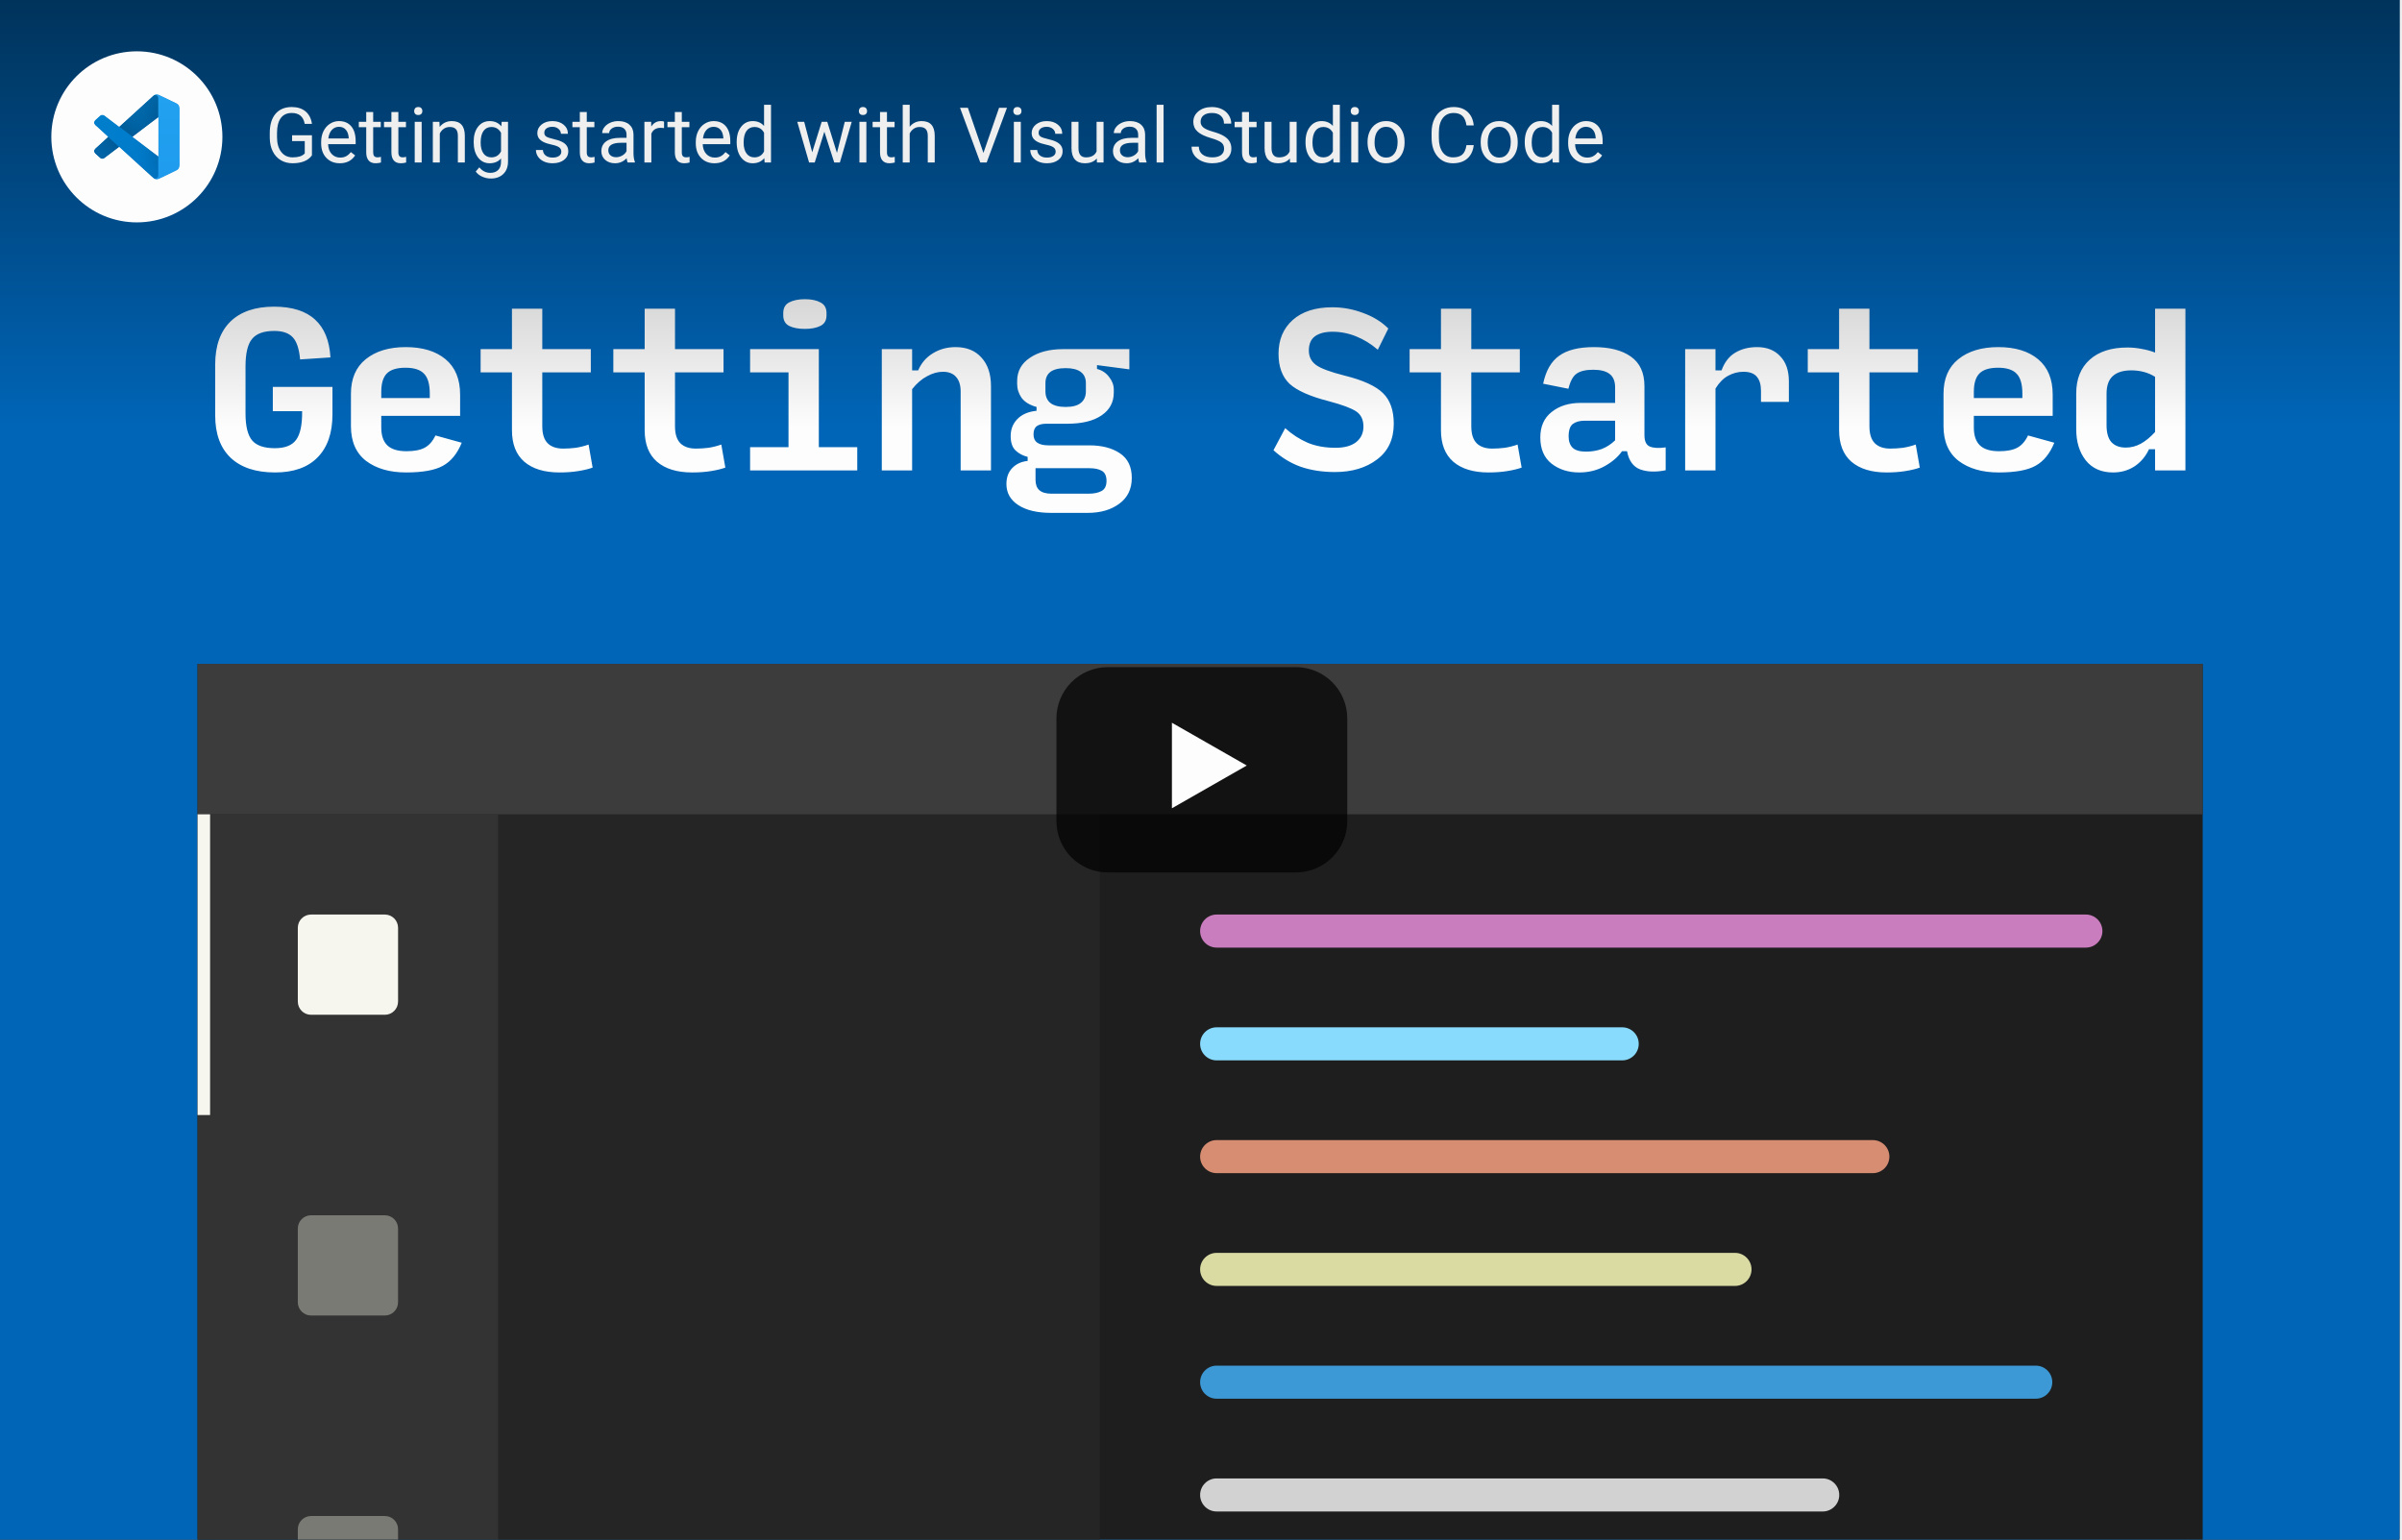
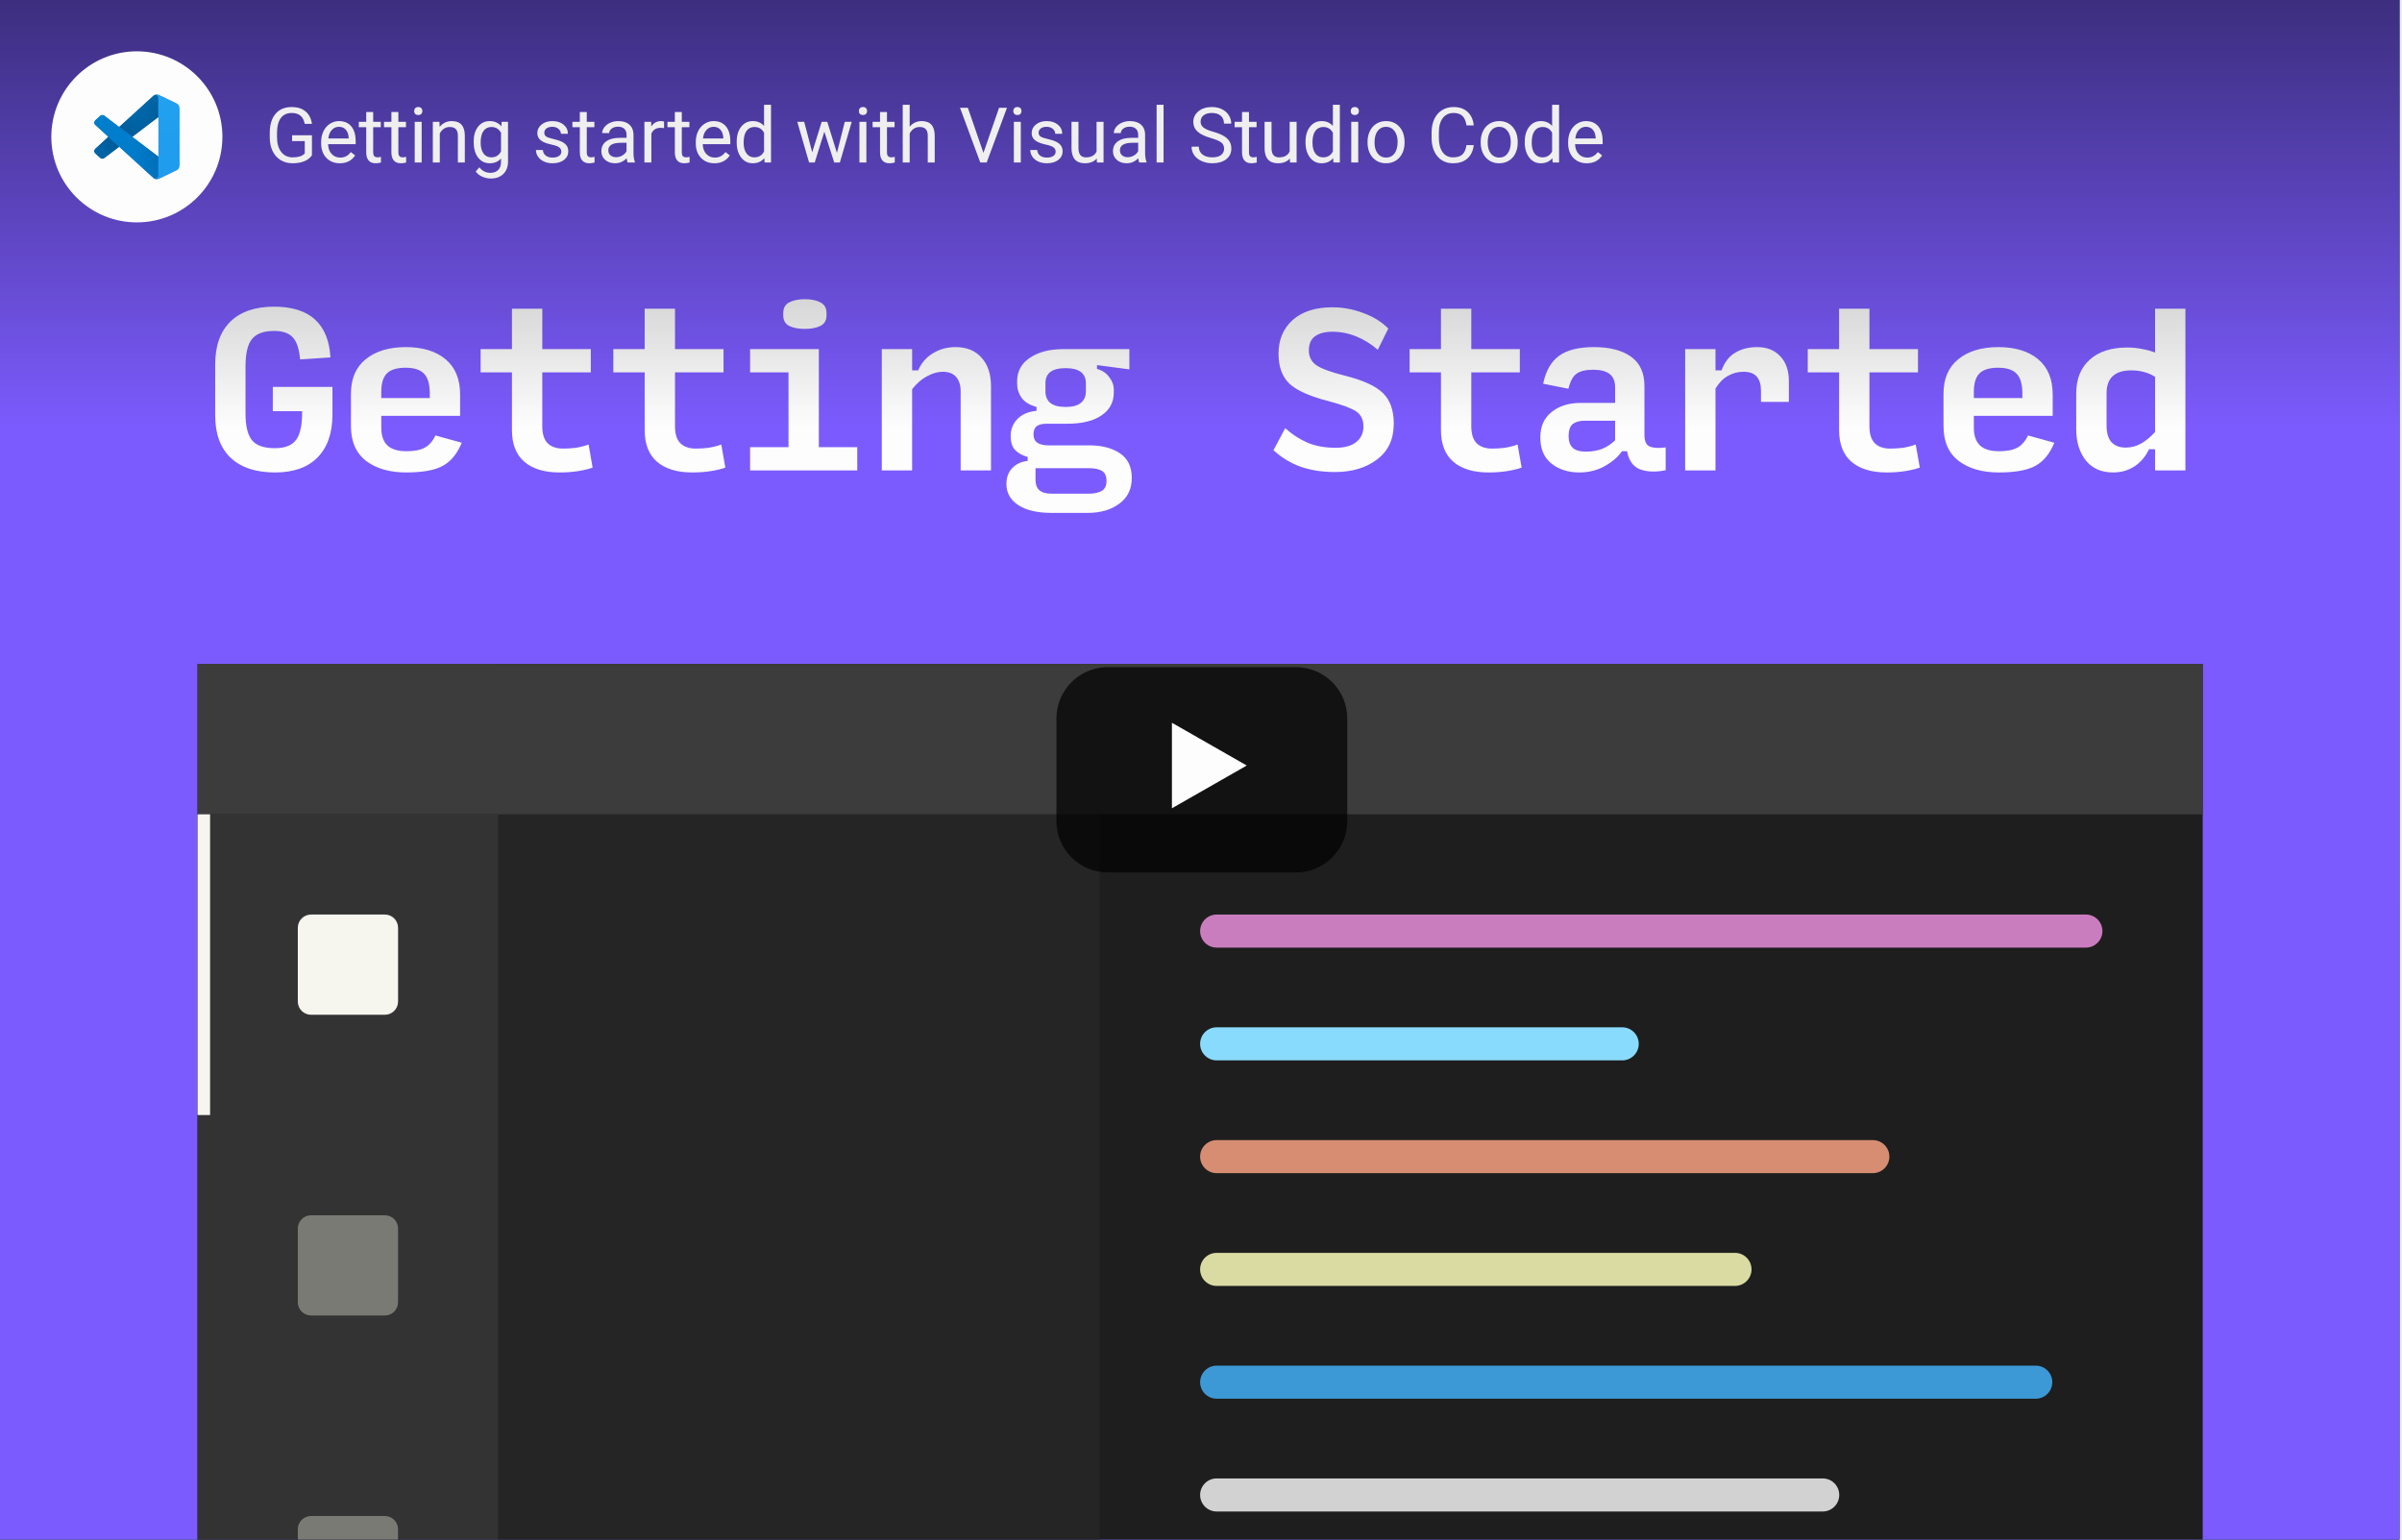
<svg xmlns="http://www.w3.org/2000/svg" xmlns:xlink="http://www.w3.org/1999/xlink" viewBox="0 0 351 225" fill="none">
  <g clip-path="url(#clip0_1103_9950)">
    <rect width="350.625" height="225" fill="#1E1E1E" />
    <rect width="350.625" height="225" fill="url(#paint0_radial_1103_9950)" />
-     <rect x="-21.866" y="-36.246" width="483.116" height="271.871" fill="#0066B8" />
+     <rect x="-21.866" y="-36.246" width="483.116" height="271.871" fill="#7c5cff" />
    <rect x="28.869" y="97.028" width="293.005" height="183.128" fill="#1E1E1E" />
    <rect x="28.869" y="119.004" width="43.951" height="161.153" fill="#333333" />
    <rect x="72.819" y="97.028" width="87.901" height="183.128" fill="#252526" />
    <rect x="28.869" y="97.028" width="293.005" height="21.975" fill="#3C3C3C" />
    <rect x="43.519" y="133.654" width="14.65" height="14.65" rx="1.933" fill="#F8F8F1" />
    <rect x="43.519" y="177.604" width="14.65" height="14.65" rx="1.933" fill="#7A7B74" />
    <rect x="43.519" y="221.555" width="14.65" height="14.65" rx="1.933" fill="#7A7B74" />
    <rect x="28.869" y="119.004" width="1.831" height="43.951" fill="#F8F8F1" />
    <rect x="175.371" y="133.654" width="131.852" height="4.832" rx="2.416" fill="#CC7EC0" />
    <rect x="175.371" y="150.135" width="64.095" height="4.832" rx="2.416" fill="#8ADDFF" />
    <rect x="175.371" y="166.617" width="100.721" height="4.832" rx="2.416" fill="#D88E73" />
    <rect x="175.371" y="183.098" width="80.576" height="4.832" rx="2.416" fill="#DCDDA4" />
    <rect x="175.371" y="199.58" width="124.527" height="4.832" rx="2.416" fill="#3C9AD7" />
    <rect x="175.371" y="216.062" width="93.395" height="4.832" rx="2.416" fill="#D4D4D4" />
    <path d="M40.191 69.046C37.374 69.046 35.207 68.326 33.691 66.889C32.194 65.451 31.445 63.392 31.445 60.714V53.268C31.445 50.55 32.184 48.462 33.661 47.005C35.158 45.547 37.285 44.818 40.043 44.818C42.682 44.818 44.682 45.449 46.041 46.709C47.4 47.95 48.148 49.792 48.286 52.234L43.854 52.529C43.717 50.993 43.362 49.92 42.791 49.309C42.219 48.679 41.313 48.364 40.072 48.364C38.536 48.364 37.453 48.758 36.822 49.545C36.192 50.314 35.877 51.653 35.877 53.564V60.418C35.877 62.289 36.202 63.609 36.852 64.377C37.502 65.126 38.605 65.5 40.161 65.5C41.638 65.5 42.672 65.096 43.263 64.289C43.874 63.481 44.169 62.083 44.15 60.093H39.866V56.548H48.582V60.566C48.582 63.284 47.853 65.382 46.395 66.859C44.957 68.317 42.889 69.046 40.191 69.046ZM67.473 64.702C66.823 66.298 65.907 67.421 64.725 68.07C63.563 68.721 61.77 69.046 59.348 69.046C56.945 69.046 54.995 68.484 53.498 67.361C52.02 66.219 51.282 64.525 51.282 62.279V57.552C51.282 55.346 52.001 53.662 53.439 52.5C54.896 51.318 56.846 50.727 59.289 50.727C61.751 50.727 63.691 51.318 65.109 52.5C66.527 53.682 67.236 55.405 67.236 57.67V60.773H55.714V62.486C55.714 63.648 56.009 64.515 56.6 65.086C57.191 65.658 58.127 65.943 59.407 65.943C60.529 65.943 61.406 65.776 62.036 65.441C62.686 65.106 63.218 64.505 63.632 63.639L67.473 64.702ZM55.714 57.257V58.173H62.804V57.523C62.804 56.164 62.529 55.199 61.977 54.627C61.426 54.036 60.52 53.741 59.259 53.741C57.998 53.741 57.092 54.017 56.541 54.568C55.989 55.12 55.714 56.016 55.714 57.257ZM81.755 69.046C79.549 69.046 77.835 68.523 76.614 67.48C75.412 66.436 74.811 64.899 74.811 62.87V54.42H70.232V51.023H74.811V45.114H79.243V51.023H86.334V54.42H79.243V62.309C79.243 63.432 79.509 64.259 80.041 64.791C80.573 65.303 81.321 65.559 82.287 65.559C82.897 65.559 83.518 65.52 84.148 65.441C84.778 65.342 85.399 65.185 86.009 64.968L86.6 68.336C86.068 68.533 85.379 68.701 84.532 68.839C83.705 68.977 82.779 69.046 81.755 69.046ZM101.148 69.046C98.942 69.046 97.228 68.523 96.007 67.48C94.806 66.436 94.205 64.899 94.205 62.87V54.42H89.625V51.023H94.205V45.114H98.637V51.023H105.728V54.42H98.637V62.309C98.637 63.432 98.903 64.259 99.434 64.791C99.966 65.303 100.715 65.559 101.68 65.559C102.29 65.559 102.911 65.52 103.541 65.441C104.172 65.342 104.792 65.185 105.403 64.968L105.994 68.336C105.462 68.533 104.772 68.701 103.925 68.839C103.098 68.977 102.172 69.046 101.148 69.046ZM109.61 68.75V65.352H115.223V54.42H109.61V51.023H119.655V65.352H125.269V68.75H109.61ZM117.616 48.068C116.671 48.068 115.903 47.92 115.312 47.625C114.741 47.33 114.455 46.817 114.455 46.089V45.764C114.455 45.015 114.741 44.493 115.312 44.198C115.903 43.883 116.671 43.725 117.616 43.725C118.562 43.725 119.32 43.883 119.891 44.198C120.482 44.493 120.778 45.015 120.778 45.764V46.089C120.778 46.817 120.482 47.33 119.891 47.625C119.301 47.92 118.542 48.068 117.616 48.068ZM128.855 68.75V51.023H133.287V54.125H134.173C134.626 53.061 135.336 52.234 136.301 51.643C137.286 51.033 138.398 50.727 139.639 50.727C141.254 50.727 142.515 51.239 143.421 52.264C144.347 53.268 144.81 54.657 144.81 56.429V68.75H140.378V57.227C140.378 56.282 140.151 55.563 139.698 55.071C139.265 54.578 138.625 54.332 137.778 54.332C137.029 54.332 136.261 54.548 135.473 54.982C134.686 55.395 133.957 56.026 133.287 56.873V68.75H128.855ZM165.385 69.843C165.385 71.458 164.784 72.709 163.583 73.596C162.381 74.501 160.835 74.954 158.944 74.954H153.626C151.558 74.954 149.943 74.57 148.78 73.802C147.638 73.054 147.067 72.029 147.067 70.73C147.067 69.764 147.352 68.986 147.924 68.395C148.495 67.805 149.243 67.46 150.169 67.361V66.77C149.46 66.593 148.869 66.278 148.396 65.825C147.924 65.372 147.687 64.673 147.687 63.727C147.687 62.742 148.012 61.915 148.662 61.245C149.332 60.556 150.268 60.152 151.469 60.034V59.473C150.465 59.197 149.736 58.754 149.283 58.143C148.849 57.513 148.633 56.833 148.633 56.105V55.691C148.633 54.253 149.253 53.12 150.494 52.293C151.735 51.446 153.36 51.023 155.369 51.023H165.03V53.977L160.303 53.357V53.918C161.052 54.115 161.643 54.509 162.076 55.1C162.529 55.671 162.755 56.282 162.755 56.932V57.375C162.755 58.793 162.155 59.906 160.953 60.714C159.771 61.521 158.107 61.925 155.96 61.925H152.887C152.296 61.925 151.833 62.043 151.499 62.279C151.183 62.516 151.026 62.92 151.026 63.491C151.026 64.042 151.213 64.446 151.587 64.702C151.961 64.958 152.503 65.086 153.212 65.086H159.18C161.012 65.086 162.499 65.471 163.642 66.239C164.804 67.007 165.385 68.208 165.385 69.843ZM155.724 59.473C156.728 59.473 157.467 59.276 157.94 58.882C158.432 58.488 158.678 57.926 158.678 57.198V55.986C158.678 55.277 158.432 54.736 157.94 54.361C157.447 53.987 156.708 53.8 155.724 53.8C154.719 53.8 153.971 53.987 153.478 54.361C153.005 54.736 152.769 55.277 152.769 55.986V57.198C152.769 57.926 153.005 58.488 153.478 58.882C153.971 59.276 154.719 59.473 155.724 59.473ZM153.626 72.148H159.092C159.86 72.148 160.48 72.02 160.953 71.764C161.446 71.508 161.692 71.015 161.692 70.286C161.692 69.558 161.465 69.065 161.012 68.809C160.559 68.553 159.968 68.425 159.24 68.425H151.321V70.139C151.321 70.808 151.508 71.311 151.883 71.645C152.277 71.98 152.858 72.148 153.626 72.148ZM195.072 68.986C193.24 68.986 191.575 68.73 190.079 68.218C188.601 67.686 187.272 66.879 186.09 65.796L187.804 62.575C188.808 63.481 189.901 64.19 191.083 64.702C192.265 65.195 193.624 65.441 195.16 65.441C196.46 65.441 197.465 65.165 198.174 64.614C198.883 64.042 199.238 63.284 199.238 62.339C199.238 61.334 198.883 60.596 198.174 60.123C197.465 59.65 196.145 59.158 194.215 58.645C191.438 57.936 189.507 57.08 188.424 56.075C187.36 55.051 186.829 53.593 186.829 51.702C186.829 49.654 187.518 48.009 188.897 46.768C190.295 45.527 192.225 44.907 194.688 44.907C196.224 44.907 197.721 45.183 199.179 45.734C200.656 46.266 201.887 47.024 202.872 48.009L201.335 51.111C200.35 50.264 199.297 49.614 198.174 49.161C197.051 48.708 195.899 48.482 194.717 48.482C193.634 48.482 192.787 48.699 192.176 49.132C191.566 49.565 191.26 50.264 191.26 51.23C191.26 52.116 191.605 52.815 192.294 53.327C192.984 53.839 194.382 54.361 196.49 54.893C199.188 55.563 201.06 56.42 202.104 57.464C203.147 58.488 203.669 59.975 203.669 61.925C203.669 64.19 202.852 65.933 201.217 67.154C199.602 68.376 197.554 68.986 195.072 68.986ZM217.508 69.046C215.302 69.046 213.589 68.523 212.367 67.48C211.166 66.436 210.565 64.899 210.565 62.87V54.42H205.986V51.023H210.565V45.114H214.997V51.023H222.088V54.42H214.997V62.309C214.997 63.432 215.263 64.259 215.795 64.791C216.326 65.303 217.075 65.559 218.04 65.559C218.651 65.559 219.271 65.52 219.901 65.441C220.532 65.342 221.152 65.185 221.763 64.968L222.354 68.336C221.822 68.533 221.132 68.701 220.286 68.839C219.458 68.977 218.532 69.046 217.508 69.046ZM231.761 66.002C232.588 66.002 233.356 65.874 234.065 65.618C234.774 65.342 235.424 64.919 236.015 64.348V61.482H231.583C230.855 61.482 230.274 61.639 229.84 61.955C229.427 62.27 229.22 62.88 229.22 63.786C229.22 64.496 229.417 65.047 229.811 65.441C230.205 65.815 230.855 66.002 231.761 66.002ZM230.786 69.046C229.171 69.046 227.811 68.612 226.708 67.746C225.625 66.879 225.083 65.608 225.083 63.934C225.083 62.319 225.635 61.078 226.738 60.211C227.841 59.325 229.249 58.882 230.963 58.882H236.015V56.607C236.015 55.721 235.749 55.071 235.217 54.657C234.686 54.243 233.888 54.036 232.824 54.036C231.741 54.036 230.933 54.224 230.402 54.598C229.87 54.952 229.466 55.691 229.19 56.814L225.497 56.075C225.891 54.184 226.669 52.825 227.831 51.998C228.993 51.151 230.687 50.727 232.913 50.727C235.217 50.727 237.02 51.19 238.32 52.116C239.639 53.042 240.299 54.48 240.299 56.429V63.58C240.299 64.486 240.565 65.047 241.097 65.264C241.629 65.48 242.397 65.52 243.402 65.382V68.721C241.964 69.016 240.723 68.977 239.679 68.602C238.655 68.208 238.014 67.322 237.758 65.943H237.02C236.429 66.79 235.582 67.519 234.479 68.129C233.376 68.74 232.145 69.046 230.786 69.046ZM246.249 68.75V51.023H250.681V54.125H251.568C252.001 52.943 252.661 52.086 253.547 51.554C254.453 51.003 255.527 50.727 256.768 50.727C258.186 50.727 259.309 51.17 260.136 52.057C260.983 52.923 261.406 54.154 261.406 55.75V58.734H257.329V57.109C257.329 56.203 257.122 55.514 256.709 55.041C256.315 54.568 255.665 54.332 254.759 54.332C253.971 54.332 253.222 54.529 252.513 54.923C251.824 55.297 251.213 55.917 250.681 56.784V68.75H246.249ZM275.688 69.046C273.482 69.046 271.769 68.523 270.547 67.48C269.346 66.436 268.745 64.899 268.745 62.87V54.42H264.166V51.023H268.745V45.114H273.177V51.023H280.268V54.42H273.177V62.309C273.177 63.432 273.443 64.259 273.975 64.791C274.506 65.303 275.255 65.559 276.22 65.559C276.831 65.559 277.451 65.52 278.081 65.441C278.712 65.342 279.332 65.185 279.943 64.968L280.534 68.336C280.002 68.533 279.313 68.701 278.466 68.839C277.638 68.977 276.713 69.046 275.688 69.046ZM300.193 64.702C299.543 66.298 298.627 67.421 297.445 68.07C296.283 68.721 294.491 69.046 292.068 69.046C289.665 69.046 287.715 68.484 286.218 67.361C284.741 66.219 284.002 64.525 284.002 62.279V57.552C284.002 55.346 284.721 53.662 286.159 52.5C287.617 51.318 289.567 50.727 292.009 50.727C294.471 50.727 296.411 51.318 297.829 52.5C299.248 53.682 299.957 55.405 299.957 57.67V60.773H288.434V62.486C288.434 63.648 288.729 64.515 289.32 65.086C289.911 65.658 290.847 65.943 292.127 65.943C293.25 65.943 294.126 65.776 294.757 65.441C295.407 65.106 295.938 64.505 296.352 63.639L300.193 64.702ZM288.434 57.257V58.173H295.525V57.523C295.525 56.164 295.249 55.199 294.698 54.627C294.146 54.036 293.24 53.741 291.979 53.741C290.719 53.741 289.813 54.017 289.261 54.568C288.71 55.12 288.434 56.016 288.434 57.257ZM310.634 65.411C311.402 65.411 312.131 65.224 312.82 64.85C313.51 64.476 314.209 63.904 314.918 63.136V55.071C314.426 54.755 313.884 54.519 313.293 54.361C312.702 54.204 312.092 54.125 311.461 54.125C310.24 54.125 309.324 54.411 308.714 54.982C308.123 55.533 307.827 56.38 307.827 57.523V62.132C307.827 63.255 308.064 64.082 308.536 64.614C309.029 65.145 309.728 65.411 310.634 65.411ZM314.032 65.648C313.539 66.711 312.83 67.549 311.905 68.159C310.998 68.75 309.955 69.046 308.773 69.046C307.059 69.046 305.73 68.454 304.784 67.273C303.858 66.091 303.395 64.574 303.395 62.723V57.493C303.395 55.386 304.055 53.741 305.375 52.559C306.695 51.377 308.527 50.786 310.87 50.786C311.58 50.786 312.279 50.855 312.968 50.993C313.658 51.111 314.308 51.289 314.918 51.525V45.114H319.35V68.75H314.918V65.648H314.032Z" fill="white" />
  </g>
  <rect width="350.625" height="62.5" fill="url(#paint1_linear_1103_9950)" />
  <rect x="154.375" y="97.5" width="42.5" height="30" rx="7.5" fill="black" fill-opacity="0.7" />
  <path d="M171.25 118.125V105.625L182.188 111.875L171.25 118.125Z" fill="white" />
  <g clip-path="url(#clip1_1103_9950)">
    <path d="M20 32.5C26.904 32.5 32.5 26.904 32.5 20C32.5 13.096 26.904 7.5 20 7.5C13.096 7.5 7.5 13.096 7.5 20C7.5 26.904 13.096 32.5 20 32.5Z" fill="white" />
    <mask id="mask0_1103_9950" style="mask-type:alpha" maskUnits="userSpaceOnUse" x="13" y="13" width="14" height="14">
      <path fill-rule="evenodd" clip-rule="evenodd" d="M22.614 26.165C22.811 26.241 23.035 26.236 23.234 26.141L25.808 24.902C26.078 24.772 26.25 24.499 26.25 24.198V15.802C26.25 15.501 26.078 15.228 25.808 15.098L23.234 13.859C22.973 13.734 22.668 13.764 22.439 13.931C22.407 13.955 22.375 13.981 22.346 14.01L17.419 18.505L15.273 16.876C15.074 16.724 14.794 16.737 14.609 16.906L13.92 17.532C13.693 17.738 13.693 18.095 13.92 18.302L15.781 20L13.92 21.698C13.693 21.905 13.693 22.262 13.92 22.468L14.609 23.094C14.794 23.263 15.074 23.276 15.273 23.124L17.419 21.495L22.346 25.99C22.424 26.068 22.516 26.126 22.614 26.165ZM23.127 17.162L19.389 20L23.127 22.838V17.162Z" fill="white" />
    </mask>
    <g mask="url(#mask0_1103_9950)">
      <path d="M25.808 15.1L23.233 13.86C22.935 13.716 22.578 13.777 22.345 14.011L13.913 21.698C13.686 21.905 13.687 22.262 13.914 22.468L14.602 23.094C14.788 23.263 15.068 23.276 15.268 23.124L25.421 15.421C25.762 15.163 26.251 15.406 26.251 15.834V15.804C26.251 15.503 26.079 15.23 25.808 15.1Z" fill="#0065A9" />
      <g filter="url(#filter0_d_1103_9950)">
        <path d="M25.809 24.901L23.234 26.14C22.936 26.284 22.579 26.224 22.346 25.99L13.914 18.302C13.687 18.095 13.688 17.738 13.915 17.532L14.603 16.906C14.789 16.737 15.069 16.724 15.268 16.876L25.422 24.579C25.762 24.837 26.252 24.594 26.252 24.167V24.197C26.252 24.497 26.08 24.77 25.809 24.901Z" fill="#007ACC" />
      </g>
      <g filter="url(#filter1_d_1103_9950)">
        <path d="M23.232 26.141C22.934 26.284 22.578 26.224 22.344 25.99C22.632 26.278 23.125 26.074 23.125 25.666V14.334C23.125 13.926 22.632 13.722 22.344 14.01C22.578 13.776 22.934 13.716 23.232 13.859L25.807 15.098C26.078 15.228 26.25 15.501 26.25 15.802V24.198C26.25 24.499 26.078 24.772 25.807 24.902L23.232 26.141Z" fill="#1F9CF0" />
      </g>
      <g style="mix-blend-mode:overlay" opacity="0.25">
        <path style="mix-blend-mode:overlay" opacity="0.25" fill-rule="evenodd" clip-rule="evenodd" d="M22.608 26.165C22.805 26.241 23.029 26.236 23.228 26.141L25.802 24.902C26.072 24.772 26.244 24.499 26.244 24.198V15.802C26.244 15.501 26.072 15.228 25.802 15.098L23.228 13.859C22.967 13.734 22.662 13.764 22.433 13.931C22.401 13.955 22.369 13.981 22.34 14.01L17.413 18.505L15.268 16.876C15.068 16.724 14.788 16.737 14.603 16.906L13.915 17.532C13.688 17.738 13.687 18.095 13.914 18.302L15.775 20L13.914 21.698C13.687 21.905 13.688 22.262 13.915 22.468L14.603 23.094C14.788 23.263 15.068 23.276 15.268 23.124L17.413 21.495L22.34 25.99C22.418 26.068 22.51 26.126 22.608 26.165ZM23.121 17.162L19.383 20L23.121 22.838V17.162Z" fill="url(#paint2_linear_1103_9950)" />
      </g>
    </g>
  </g>
  <path d="M45.584 22.701C45.312 23.089 44.934 23.38 44.446 23.574C43.963 23.765 43.399 23.86 42.755 23.86C42.103 23.86 41.524 23.708 41.019 23.404C40.513 23.096 40.121 22.66 39.843 22.097C39.569 21.533 39.428 20.879 39.42 20.136V19.438C39.42 18.233 39.7 17.299 40.261 16.636C40.825 15.973 41.616 15.642 42.634 15.642C43.469 15.642 44.141 15.856 44.65 16.285C45.159 16.71 45.47 17.314 45.584 18.098H44.529C44.331 17.039 43.701 16.51 42.639 16.51C41.932 16.51 41.396 16.759 41.03 17.257C40.667 17.752 40.484 18.469 40.48 19.41V20.064C40.48 20.961 40.685 21.675 41.096 22.206C41.506 22.734 42.06 22.997 42.76 22.997C43.156 22.997 43.502 22.953 43.798 22.866C44.095 22.778 44.34 22.629 44.534 22.421V20.624H42.683V19.767H45.584V22.701ZM49.654 23.86C48.848 23.86 48.193 23.596 47.687 23.069C47.182 22.538 46.929 21.829 46.929 20.943V20.756C46.929 20.167 47.041 19.641 47.264 19.18C47.492 18.715 47.806 18.352 48.209 18.092C48.616 17.828 49.055 17.697 49.528 17.697C50.3 17.697 50.901 17.951 51.329 18.46C51.758 18.969 51.972 19.698 51.972 20.646V21.069H47.946C47.96 21.655 48.13 22.13 48.456 22.492C48.786 22.851 49.203 23.03 49.709 23.03C50.068 23.03 50.372 22.957 50.621 22.811C50.87 22.664 51.088 22.47 51.274 22.228L51.895 22.712C51.397 23.477 50.65 23.86 49.654 23.86ZM49.528 18.532C49.117 18.532 48.773 18.682 48.495 18.982C48.217 19.279 48.044 19.696 47.978 20.234H50.956V20.157C50.926 19.641 50.787 19.242 50.538 18.96C50.289 18.674 49.952 18.532 49.528 18.532ZM54.532 16.367V17.806H55.642V18.592H54.532V22.278C54.532 22.516 54.581 22.695 54.68 22.816C54.779 22.933 54.947 22.992 55.185 22.992C55.303 22.992 55.464 22.97 55.669 22.926V23.75C55.402 23.823 55.142 23.86 54.889 23.86C54.435 23.86 54.092 23.723 53.862 23.448C53.631 23.173 53.516 22.783 53.516 22.278V18.592H52.434V17.806H53.516V16.367H54.532ZM58.212 16.367V17.806H59.322V18.592H58.212V22.278C58.212 22.516 58.262 22.695 58.361 22.816C58.459 22.933 58.628 22.992 58.866 22.992C58.983 22.992 59.144 22.97 59.349 22.926V23.75C59.082 23.823 58.822 23.86 58.569 23.86C58.115 23.86 57.773 23.723 57.542 23.448C57.311 23.173 57.196 22.783 57.196 22.278V18.592H56.114V17.806H57.196V16.367H58.212ZM61.618 23.75H60.602V17.806H61.618V23.75ZM60.519 16.23C60.519 16.065 60.569 15.926 60.668 15.812C60.77 15.699 60.92 15.642 61.118 15.642C61.316 15.642 61.466 15.699 61.569 15.812C61.671 15.926 61.722 16.065 61.722 16.23C61.722 16.395 61.671 16.532 61.569 16.642C61.466 16.752 61.316 16.807 61.118 16.807C60.92 16.807 60.77 16.752 60.668 16.642C60.569 16.532 60.519 16.395 60.519 16.23ZM64.211 17.806L64.244 18.553C64.698 17.982 65.291 17.697 66.024 17.697C67.28 17.697 67.913 18.405 67.924 19.822V23.75H66.908V19.817C66.904 19.388 66.805 19.072 66.611 18.867C66.421 18.662 66.122 18.559 65.716 18.559C65.386 18.559 65.097 18.647 64.848 18.823C64.599 18.998 64.405 19.229 64.266 19.515V23.75H63.249V17.806H64.211ZM69.215 20.729C69.215 19.802 69.429 19.066 69.858 18.52C70.286 17.971 70.854 17.697 71.561 17.697C72.286 17.697 72.852 17.953 73.258 18.466L73.308 17.806H74.236V23.607C74.236 24.376 74.007 24.982 73.549 25.425C73.095 25.869 72.484 26.09 71.715 26.09C71.286 26.09 70.867 25.998 70.457 25.815C70.046 25.632 69.733 25.381 69.517 25.063L70.045 24.453C70.48 24.991 71.013 25.261 71.643 25.261C72.138 25.261 72.522 25.122 72.797 24.843C73.075 24.565 73.214 24.173 73.214 23.668V23.157C72.808 23.625 72.253 23.86 71.55 23.86C70.854 23.86 70.29 23.58 69.858 23.019C69.429 22.459 69.215 21.696 69.215 20.729ZM70.237 20.844C70.237 21.514 70.374 22.042 70.649 22.426C70.924 22.807 71.308 22.997 71.802 22.997C72.443 22.997 72.914 22.706 73.214 22.124V19.41C72.903 18.843 72.436 18.559 71.813 18.559C71.319 18.559 70.933 18.751 70.654 19.136C70.376 19.52 70.237 20.09 70.237 20.844ZM82.025 22.174C82.025 21.899 81.921 21.686 81.712 21.536C81.507 21.382 81.146 21.251 80.63 21.141C80.117 21.031 79.709 20.899 79.405 20.745C79.105 20.591 78.881 20.408 78.735 20.196C78.592 19.983 78.52 19.731 78.52 19.438C78.52 18.951 78.726 18.539 79.136 18.202C79.55 17.865 80.077 17.697 80.718 17.697C81.392 17.697 81.937 17.87 82.355 18.218C82.776 18.566 82.987 19.011 82.987 19.553H81.965C81.965 19.275 81.846 19.035 81.608 18.834C81.373 18.632 81.077 18.532 80.718 18.532C80.348 18.532 80.059 18.612 79.85 18.773C79.641 18.934 79.537 19.145 79.537 19.405C79.537 19.65 79.634 19.835 79.828 19.96C80.022 20.084 80.372 20.203 80.877 20.317C81.386 20.43 81.798 20.566 82.113 20.723C82.428 20.881 82.66 21.071 82.811 21.295C82.965 21.514 83.041 21.783 83.041 22.102C83.041 22.633 82.829 23.06 82.404 23.382C81.979 23.701 81.428 23.86 80.751 23.86C80.275 23.86 79.853 23.776 79.487 23.607C79.121 23.439 78.834 23.204 78.625 22.904C78.42 22.6 78.317 22.272 78.317 21.921H79.334C79.352 22.261 79.487 22.532 79.74 22.734C79.996 22.931 80.333 23.03 80.751 23.03C81.135 23.03 81.443 22.953 81.674 22.8C81.908 22.642 82.025 22.433 82.025 22.174ZM85.744 16.367V17.806H86.854V18.592H85.744V22.278C85.744 22.516 85.793 22.695 85.892 22.816C85.991 22.933 86.16 22.992 86.398 22.992C86.515 22.992 86.676 22.97 86.881 22.926V23.75C86.614 23.823 86.354 23.86 86.101 23.86C85.647 23.86 85.305 23.723 85.074 23.448C84.843 23.173 84.728 22.783 84.728 22.278V18.592H83.646V17.806H84.728V16.367H85.744ZM91.715 23.75C91.656 23.633 91.609 23.424 91.572 23.124C91.1 23.614 90.536 23.86 89.88 23.86C89.294 23.86 88.813 23.695 88.436 23.366C88.062 23.032 87.875 22.611 87.875 22.102C87.875 21.483 88.11 21.003 88.579 20.663C89.051 20.319 89.714 20.146 90.567 20.146H91.556V19.68C91.556 19.324 91.45 19.042 91.237 18.834C91.025 18.621 90.712 18.515 90.298 18.515C89.935 18.515 89.631 18.607 89.386 18.79C89.141 18.973 89.018 19.194 89.018 19.454H87.996C87.996 19.158 88.101 18.872 88.309 18.597C88.522 18.319 88.807 18.099 89.166 17.938C89.529 17.777 89.926 17.697 90.358 17.697C91.043 17.697 91.58 17.869 91.968 18.213C92.356 18.553 92.557 19.024 92.572 19.625V22.36C92.572 22.906 92.642 23.34 92.781 23.662V23.75H91.715ZM90.029 22.976C90.347 22.976 90.649 22.893 90.935 22.728C91.221 22.564 91.428 22.349 91.556 22.086V20.866H90.759C89.514 20.866 88.892 21.23 88.892 21.959C88.892 22.278 88.998 22.527 89.21 22.706C89.423 22.886 89.695 22.976 90.029 22.976ZM97.038 18.718C96.884 18.693 96.718 18.68 96.538 18.68C95.872 18.68 95.419 18.964 95.181 19.531V23.75H94.165V17.806H95.154L95.17 18.493C95.504 17.962 95.976 17.697 96.588 17.697C96.785 17.697 96.935 17.722 97.038 17.773V18.718ZM99.631 16.367V17.806H100.74V18.592H99.631V22.278C99.631 22.516 99.68 22.695 99.779 22.816C99.878 22.933 100.046 22.992 100.284 22.992C100.402 22.992 100.563 22.97 100.768 22.926V23.75C100.5 23.823 100.24 23.86 99.988 23.86C99.534 23.86 99.191 23.723 98.961 23.448C98.73 23.173 98.615 22.783 98.615 22.278V18.592H97.532V17.806H98.615V16.367H99.631ZM104.399 23.86C103.593 23.86 102.938 23.596 102.432 23.069C101.927 22.538 101.674 21.829 101.674 20.943V20.756C101.674 20.167 101.786 19.641 102.009 19.18C102.236 18.715 102.551 18.352 102.954 18.092C103.361 17.828 103.8 17.697 104.272 17.697C105.045 17.697 105.646 17.951 106.074 18.46C106.503 18.969 106.717 19.698 106.717 20.646V21.069H102.69C102.705 21.655 102.875 22.13 103.201 22.492C103.531 22.851 103.948 23.03 104.454 23.03C104.813 23.03 105.117 22.957 105.366 22.811C105.615 22.664 105.833 22.47 106.019 22.228L106.64 22.712C106.142 23.477 105.395 23.86 104.399 23.86ZM104.272 18.532C103.862 18.532 103.518 18.682 103.24 18.982C102.961 19.279 102.789 19.696 102.723 20.234H105.701V20.157C105.671 19.641 105.532 19.242 105.283 18.96C105.034 18.674 104.697 18.532 104.272 18.532ZM107.651 20.729C107.651 19.817 107.867 19.084 108.299 18.532C108.731 17.975 109.297 17.697 109.996 17.697C110.692 17.697 111.243 17.935 111.65 18.411V15.312H112.666V23.75H111.732L111.683 23.113C111.276 23.611 110.71 23.86 109.985 23.86C109.297 23.86 108.735 23.578 108.299 23.014C107.867 22.45 107.651 21.714 107.651 20.806V20.729ZM108.667 20.844C108.667 21.518 108.806 22.045 109.084 22.426C109.363 22.807 109.747 22.997 110.238 22.997C110.883 22.997 111.353 22.708 111.65 22.13V19.399C111.346 18.839 110.879 18.559 110.249 18.559C109.751 18.559 109.363 18.751 109.084 19.136C108.806 19.52 108.667 20.09 108.667 20.844ZM122.301 22.349L123.444 17.806H124.46L122.729 23.75H121.906L120.461 19.246L119.055 23.75H118.231L116.506 17.806H117.516L118.687 22.256L120.071 17.806H120.889L122.301 22.349ZM126.602 23.75H125.586V17.806H126.602V23.75ZM125.504 16.23C125.504 16.065 125.553 15.926 125.652 15.812C125.754 15.699 125.905 15.642 126.102 15.642C126.3 15.642 126.45 15.699 126.553 15.812C126.655 15.926 126.707 16.065 126.707 16.23C126.707 16.395 126.655 16.532 126.553 16.642C126.45 16.752 126.3 16.807 126.102 16.807C125.905 16.807 125.754 16.752 125.652 16.642C125.553 16.532 125.504 16.395 125.504 16.23ZM129.612 16.367V17.806H130.722V18.592H129.612V22.278C129.612 22.516 129.662 22.695 129.761 22.816C129.86 22.933 130.028 22.992 130.266 22.992C130.383 22.992 130.544 22.97 130.75 22.926V23.75C130.482 23.823 130.222 23.86 129.969 23.86C129.515 23.86 129.173 23.723 128.942 23.448C128.712 23.173 128.596 22.783 128.596 22.278V18.592H127.514V17.806H128.596V16.367H129.612ZM132.93 18.526C133.381 17.973 133.967 17.697 134.688 17.697C135.944 17.697 136.578 18.405 136.589 19.822V23.75H135.573V19.817C135.569 19.388 135.47 19.072 135.276 18.867C135.085 18.662 134.787 18.559 134.38 18.559C134.051 18.559 133.762 18.647 133.513 18.823C133.264 18.998 133.069 19.229 132.93 19.515V23.75H131.914V15.312H132.93V18.526ZM143.708 22.349L145.993 15.752H147.147L144.18 23.75H143.246L140.286 15.752H141.434L143.708 22.349ZM149.168 23.75H148.152V17.806H149.168V23.75ZM148.069 16.23C148.069 16.065 148.119 15.926 148.218 15.812C148.32 15.699 148.47 15.642 148.668 15.642C148.866 15.642 149.016 15.699 149.119 15.812C149.221 15.926 149.272 16.065 149.272 16.23C149.272 16.395 149.221 16.532 149.119 16.642C149.016 16.752 148.866 16.807 148.668 16.807C148.47 16.807 148.32 16.752 148.218 16.642C148.119 16.532 148.069 16.395 148.069 16.23ZM154.26 22.174C154.26 21.899 154.156 21.686 153.947 21.536C153.742 21.382 153.381 21.251 152.865 21.141C152.352 21.031 151.944 20.899 151.64 20.745C151.34 20.591 151.116 20.408 150.97 20.196C150.827 19.983 150.756 19.731 150.756 19.438C150.756 18.951 150.961 18.539 151.371 18.202C151.785 17.865 152.312 17.697 152.953 17.697C153.627 17.697 154.172 17.87 154.59 18.218C155.011 18.566 155.222 19.011 155.222 19.553H154.2C154.2 19.275 154.081 19.035 153.843 18.834C153.608 18.632 153.312 18.532 152.953 18.532C152.583 18.532 152.294 18.612 152.085 18.773C151.876 18.934 151.772 19.145 151.772 19.405C151.772 19.65 151.869 19.835 152.063 19.96C152.257 20.084 152.607 20.203 153.112 20.317C153.621 20.43 154.033 20.566 154.348 20.723C154.663 20.881 154.896 21.071 155.046 21.295C155.2 21.514 155.276 21.783 155.276 22.102C155.276 22.633 155.064 23.06 154.639 23.382C154.214 23.701 153.663 23.86 152.986 23.86C152.51 23.86 152.089 23.776 151.722 23.607C151.356 23.439 151.069 23.204 150.86 22.904C150.655 22.6 150.552 22.272 150.552 21.921H151.569C151.587 22.261 151.722 22.532 151.975 22.734C152.231 22.931 152.568 23.03 152.986 23.03C153.37 23.03 153.678 22.953 153.909 22.8C154.143 22.642 154.26 22.433 154.26 22.174ZM160.27 23.162C159.874 23.627 159.294 23.86 158.528 23.86C157.895 23.86 157.411 23.677 157.078 23.311C156.749 22.941 156.582 22.395 156.578 21.674V17.806H157.595V21.646C157.595 22.547 157.961 22.997 158.693 22.997C159.47 22.997 159.986 22.708 160.242 22.13V17.806H161.259V23.75H160.292L160.27 23.162ZM166.477 23.75C166.418 23.633 166.371 23.424 166.334 23.124C165.862 23.614 165.298 23.86 164.642 23.86C164.056 23.86 163.575 23.695 163.198 23.366C162.824 23.032 162.637 22.611 162.637 22.102C162.637 21.483 162.872 21.003 163.34 20.663C163.813 20.319 164.476 20.146 165.329 20.146H166.318V19.68C166.318 19.324 166.212 19.042 165.999 18.834C165.787 18.621 165.474 18.515 165.06 18.515C164.697 18.515 164.393 18.607 164.148 18.79C163.903 18.973 163.78 19.194 163.78 19.454H162.758C162.758 19.158 162.863 18.872 163.071 18.597C163.284 18.319 163.569 18.099 163.928 17.938C164.291 17.777 164.688 17.697 165.12 17.697C165.805 17.697 166.342 17.869 166.73 18.213C167.118 18.553 167.319 19.024 167.334 19.625V22.36C167.334 22.906 167.404 23.34 167.543 23.662V23.75H166.477ZM164.791 22.976C165.109 22.976 165.411 22.893 165.697 22.728C165.983 22.564 166.19 22.349 166.318 22.086V20.866H165.521C164.276 20.866 163.654 21.23 163.654 21.959C163.654 22.278 163.76 22.527 163.972 22.706C164.185 22.886 164.457 22.976 164.791 22.976ZM170.031 23.75H169.015V15.312H170.031V23.75ZM176.969 20.185C176.064 19.925 175.405 19.606 174.991 19.229C174.581 18.848 174.376 18.38 174.376 17.823C174.376 17.193 174.627 16.673 175.129 16.263C175.634 15.849 176.29 15.642 177.095 15.642C177.645 15.642 178.134 15.748 178.562 15.961C178.994 16.173 179.327 16.466 179.562 16.84C179.8 17.213 179.919 17.622 179.919 18.065H178.859C178.859 17.581 178.705 17.202 178.397 16.927C178.09 16.649 177.656 16.51 177.095 16.51C176.575 16.51 176.169 16.625 175.876 16.856C175.587 17.083 175.442 17.4 175.442 17.806C175.442 18.132 175.579 18.409 175.854 18.636C176.132 18.859 176.603 19.064 177.266 19.251C177.932 19.438 178.452 19.645 178.826 19.872C179.203 20.095 179.481 20.357 179.661 20.657C179.844 20.958 179.935 21.311 179.935 21.718C179.935 22.366 179.683 22.886 179.177 23.278C178.672 23.666 177.996 23.86 177.15 23.86C176.601 23.86 176.088 23.756 175.612 23.547C175.136 23.334 174.768 23.045 174.508 22.679C174.252 22.313 174.124 21.897 174.124 21.432H175.184C175.184 21.915 175.361 22.298 175.717 22.58C176.075 22.858 176.553 22.997 177.15 22.997C177.707 22.997 178.134 22.884 178.43 22.657C178.727 22.43 178.875 22.12 178.875 21.729C178.875 21.337 178.738 21.035 178.463 20.822C178.188 20.606 177.69 20.394 176.969 20.185ZM182.512 16.367V17.806H183.621V18.592H182.512V22.278C182.512 22.516 182.561 22.695 182.66 22.816C182.759 22.933 182.927 22.992 183.165 22.992C183.282 22.992 183.444 22.97 183.649 22.926V23.75C183.381 23.823 183.121 23.86 182.869 23.86C182.415 23.86 182.072 23.723 181.841 23.448C181.611 23.173 181.495 22.783 181.495 22.278V18.592H180.413V17.806H181.495V16.367H182.512ZM188.483 23.162C188.087 23.627 187.507 23.86 186.741 23.86C186.108 23.86 185.624 23.677 185.291 23.311C184.962 22.941 184.795 22.395 184.791 21.674V17.806H185.807V21.646C185.807 22.547 186.174 22.997 186.906 22.997C187.682 22.997 188.199 22.708 188.455 22.13V17.806H189.471V23.75H188.505L188.483 23.162ZM190.773 20.729C190.773 19.817 190.989 19.084 191.422 18.532C191.854 17.975 192.419 17.697 193.119 17.697C193.815 17.697 194.366 17.935 194.772 18.411V15.312H195.789V23.75H194.855L194.805 23.113C194.399 23.611 193.833 23.86 193.108 23.86C192.419 23.86 191.857 23.578 191.422 23.014C190.989 22.45 190.773 21.714 190.773 20.806V20.729ZM191.79 20.844C191.79 21.518 191.929 22.045 192.207 22.426C192.485 22.807 192.87 22.997 193.361 22.997C194.005 22.997 194.476 22.708 194.772 22.13V19.399C194.468 18.839 194.001 18.559 193.372 18.559C192.874 18.559 192.485 18.751 192.207 19.136C191.929 19.52 191.79 20.09 191.79 20.844ZM198.475 23.75H197.458V17.806H198.475V23.75ZM197.376 16.23C197.376 16.065 197.426 15.926 197.524 15.812C197.627 15.699 197.777 15.642 197.975 15.642C198.173 15.642 198.323 15.699 198.425 15.812C198.528 15.926 198.579 16.065 198.579 16.23C198.579 16.395 198.528 16.532 198.425 16.642C198.323 16.752 198.173 16.807 197.975 16.807C197.777 16.807 197.627 16.752 197.524 16.642C197.426 16.532 197.376 16.395 197.376 16.23ZM199.837 20.723C199.837 20.141 199.951 19.617 200.178 19.152C200.408 18.687 200.727 18.328 201.133 18.076C201.544 17.823 202.01 17.697 202.534 17.697C203.344 17.697 203.997 17.977 204.495 18.537C204.997 19.097 205.248 19.843 205.248 20.773V20.844C205.248 21.423 205.136 21.943 204.913 22.404C204.693 22.862 204.376 23.219 203.962 23.475C203.552 23.732 203.08 23.86 202.545 23.86C201.74 23.86 201.086 23.58 200.584 23.019C200.086 22.459 199.837 21.718 199.837 20.795V20.723ZM200.859 20.844C200.859 21.503 201.011 22.032 201.315 22.432C201.622 22.831 202.032 23.03 202.545 23.03C203.062 23.03 203.472 22.829 203.776 22.426C204.08 22.02 204.232 21.452 204.232 20.723C204.232 20.071 204.076 19.544 203.765 19.141C203.457 18.735 203.047 18.532 202.534 18.532C202.032 18.532 201.628 18.731 201.32 19.13C201.013 19.529 200.859 20.101 200.859 20.844ZM215.355 21.212C215.256 22.058 214.943 22.712 214.416 23.173C213.892 23.631 213.195 23.86 212.323 23.86C211.378 23.86 210.62 23.521 210.049 22.844C209.481 22.166 209.197 21.26 209.197 20.125V19.355C209.197 18.612 209.329 17.958 209.593 17.394C209.86 16.83 210.237 16.398 210.724 16.098C211.212 15.794 211.776 15.642 212.416 15.642C213.266 15.642 213.947 15.88 214.46 16.356C214.973 16.829 215.271 17.484 215.355 18.323H214.295C214.203 17.686 214.004 17.224 213.696 16.939C213.392 16.653 212.966 16.51 212.416 16.51C211.743 16.51 211.213 16.759 210.829 17.257C210.448 17.755 210.258 18.464 210.258 19.383V20.157C210.258 21.025 210.439 21.716 210.801 22.228C211.164 22.741 211.671 22.997 212.323 22.997C212.909 22.997 213.358 22.866 213.669 22.602C213.984 22.335 214.193 21.871 214.295 21.212H215.355ZM216.371 20.723C216.371 20.141 216.485 19.617 216.712 19.152C216.943 18.687 217.261 18.328 217.668 18.076C218.078 17.823 218.545 17.697 219.069 17.697C219.878 17.697 220.532 17.977 221.03 18.537C221.531 19.097 221.782 19.843 221.782 20.773V20.844C221.782 21.423 221.671 21.943 221.447 22.404C221.227 22.862 220.911 23.219 220.497 23.475C220.087 23.732 219.614 23.86 219.08 23.86C218.274 23.86 217.62 23.58 217.119 23.019C216.62 22.459 216.371 21.718 216.371 20.795V20.723ZM217.393 20.844C217.393 21.503 217.545 22.032 217.849 22.432C218.157 22.831 218.567 23.03 219.08 23.03C219.596 23.03 220.006 22.829 220.31 22.426C220.614 22.02 220.766 21.452 220.766 20.723C220.766 20.071 220.61 19.544 220.299 19.141C219.991 18.735 219.581 18.532 219.069 18.532C218.567 18.532 218.162 18.731 217.855 19.13C217.547 19.529 217.393 20.101 217.393 20.844ZM222.809 20.729C222.809 19.817 223.026 19.084 223.458 18.532C223.89 17.975 224.456 17.697 225.155 17.697C225.851 17.697 226.402 17.935 226.808 18.411V15.312H227.825V23.75H226.891L226.841 23.113C226.435 23.611 225.869 23.86 225.144 23.86C224.456 23.86 223.893 23.578 223.458 23.014C223.026 22.45 222.809 21.714 222.809 20.806V20.729ZM223.826 20.844C223.826 21.518 223.965 22.045 224.243 22.426C224.521 22.807 224.906 22.997 225.397 22.997C226.041 22.997 226.512 22.708 226.808 22.13V19.399C226.505 18.839 226.038 18.559 225.408 18.559C224.91 18.559 224.521 18.751 224.243 19.136C223.965 19.52 223.826 20.09 223.826 20.844ZM231.873 23.86C231.068 23.86 230.412 23.596 229.907 23.069C229.401 22.538 229.149 21.829 229.149 20.943V20.756C229.149 20.167 229.26 19.641 229.484 19.18C229.711 18.715 230.026 18.352 230.428 18.092C230.835 17.828 231.274 17.697 231.747 17.697C232.52 17.697 233.12 17.951 233.549 18.46C233.977 18.969 234.191 19.698 234.191 20.646V21.069H230.165C230.179 21.655 230.35 22.13 230.676 22.492C231.005 22.851 231.423 23.03 231.928 23.03C232.287 23.03 232.591 22.957 232.84 22.811C233.089 22.664 233.307 22.47 233.494 22.228L234.114 22.712C233.616 23.477 232.869 23.86 231.873 23.86ZM231.747 18.532C231.337 18.532 230.992 18.682 230.714 18.982C230.436 19.279 230.264 19.696 230.198 20.234H233.175V20.157C233.146 19.641 233.007 19.242 232.758 18.96C232.509 18.674 232.172 18.532 231.747 18.532Z" fill="#F1F1F1" />
  <a xlink:href="https://aka.ms/vscode-getting-started-video" target="_blank">
    <rect width="351" height="225" fill="black" fill-opacity="0.01" />
  </a>
  <defs>
    <filter id="filter0_d_1103_9950" x="10.173" y="13.199" width="19.651" height="16.59" filterUnits="userSpaceOnUse" color-interpolation-filters="sRGB">
      <feFlood flood-opacity="0" result="BackgroundImageFix" />
      <feColorMatrix in="SourceAlpha" type="matrix" values="0 0 0 0 0 0 0 0 0 0 0 0 0 0 0 0 0 0 127 0" result="hardAlpha" />
      <feOffset />
      <feGaussianBlur stdDeviation="1.786" />
      <feColorMatrix type="matrix" values="0 0 0 0 0 0 0 0 0 0 0 0 0 0 0 0 0 0 0.25 0" />
      <feBlend mode="overlay" in2="BackgroundImageFix" result="effect1_dropShadow_1103_9950" />
      <feBlend mode="normal" in="SourceGraphic" in2="effect1_dropShadow_1103_9950" result="shape" />
    </filter>
    <filter id="filter1_d_1103_9950" x="18.772" y="10.211" width="11.049" height="19.578" filterUnits="userSpaceOnUse" color-interpolation-filters="sRGB">
      <feFlood flood-opacity="0" result="BackgroundImageFix" />
      <feColorMatrix in="SourceAlpha" type="matrix" values="0 0 0 0 0 0 0 0 0 0 0 0 0 0 0 0 0 0 127 0" result="hardAlpha" />
      <feOffset />
      <feGaussianBlur stdDeviation="1.786" />
      <feColorMatrix type="matrix" values="0 0 0 0 0 0 0 0 0 0 0 0 0 0 0 0 0 0 0.25 0" />
      <feBlend mode="overlay" in2="BackgroundImageFix" result="effect1_dropShadow_1103_9950" />
      <feBlend mode="normal" in="SourceGraphic" in2="effect1_dropShadow_1103_9950" result="shape" />
    </filter>
    <radialGradient id="paint0_radial_1103_9950" cx="0" cy="0" r="1" gradientUnits="userSpaceOnUse" gradientTransform="translate(175.625 52.1875) rotate(90) scale(226.563 353.06)">
      <stop stop-color="#025EA9" />
      <stop offset="1" stop-color="#00345F" />
    </radialGradient>
    <linearGradient id="paint1_linear_1103_9950" x1="175.312" y1="0" x2="175.312" y2="62.5" gradientUnits="userSpaceOnUse">
      <stop stop-opacity="0.5" />
      <stop offset="1" stop-opacity="0" />
    </linearGradient>
    <linearGradient id="paint2_linear_1103_9950" x1="19.994" y1="13.782" x2="19.994" y2="26.218" gradientUnits="userSpaceOnUse">
      <stop stop-color="white" />
      <stop offset="1" stop-color="white" stop-opacity="0" />
    </linearGradient>
    <clipPath id="clip0_1103_9950">
      <rect width="350.625" height="225" fill="white" />
    </clipPath>
    <clipPath id="clip1_1103_9950">
      <rect width="25" height="25" fill="white" transform="translate(7.5 7.5)" />
    </clipPath>
  </defs>
</svg>
